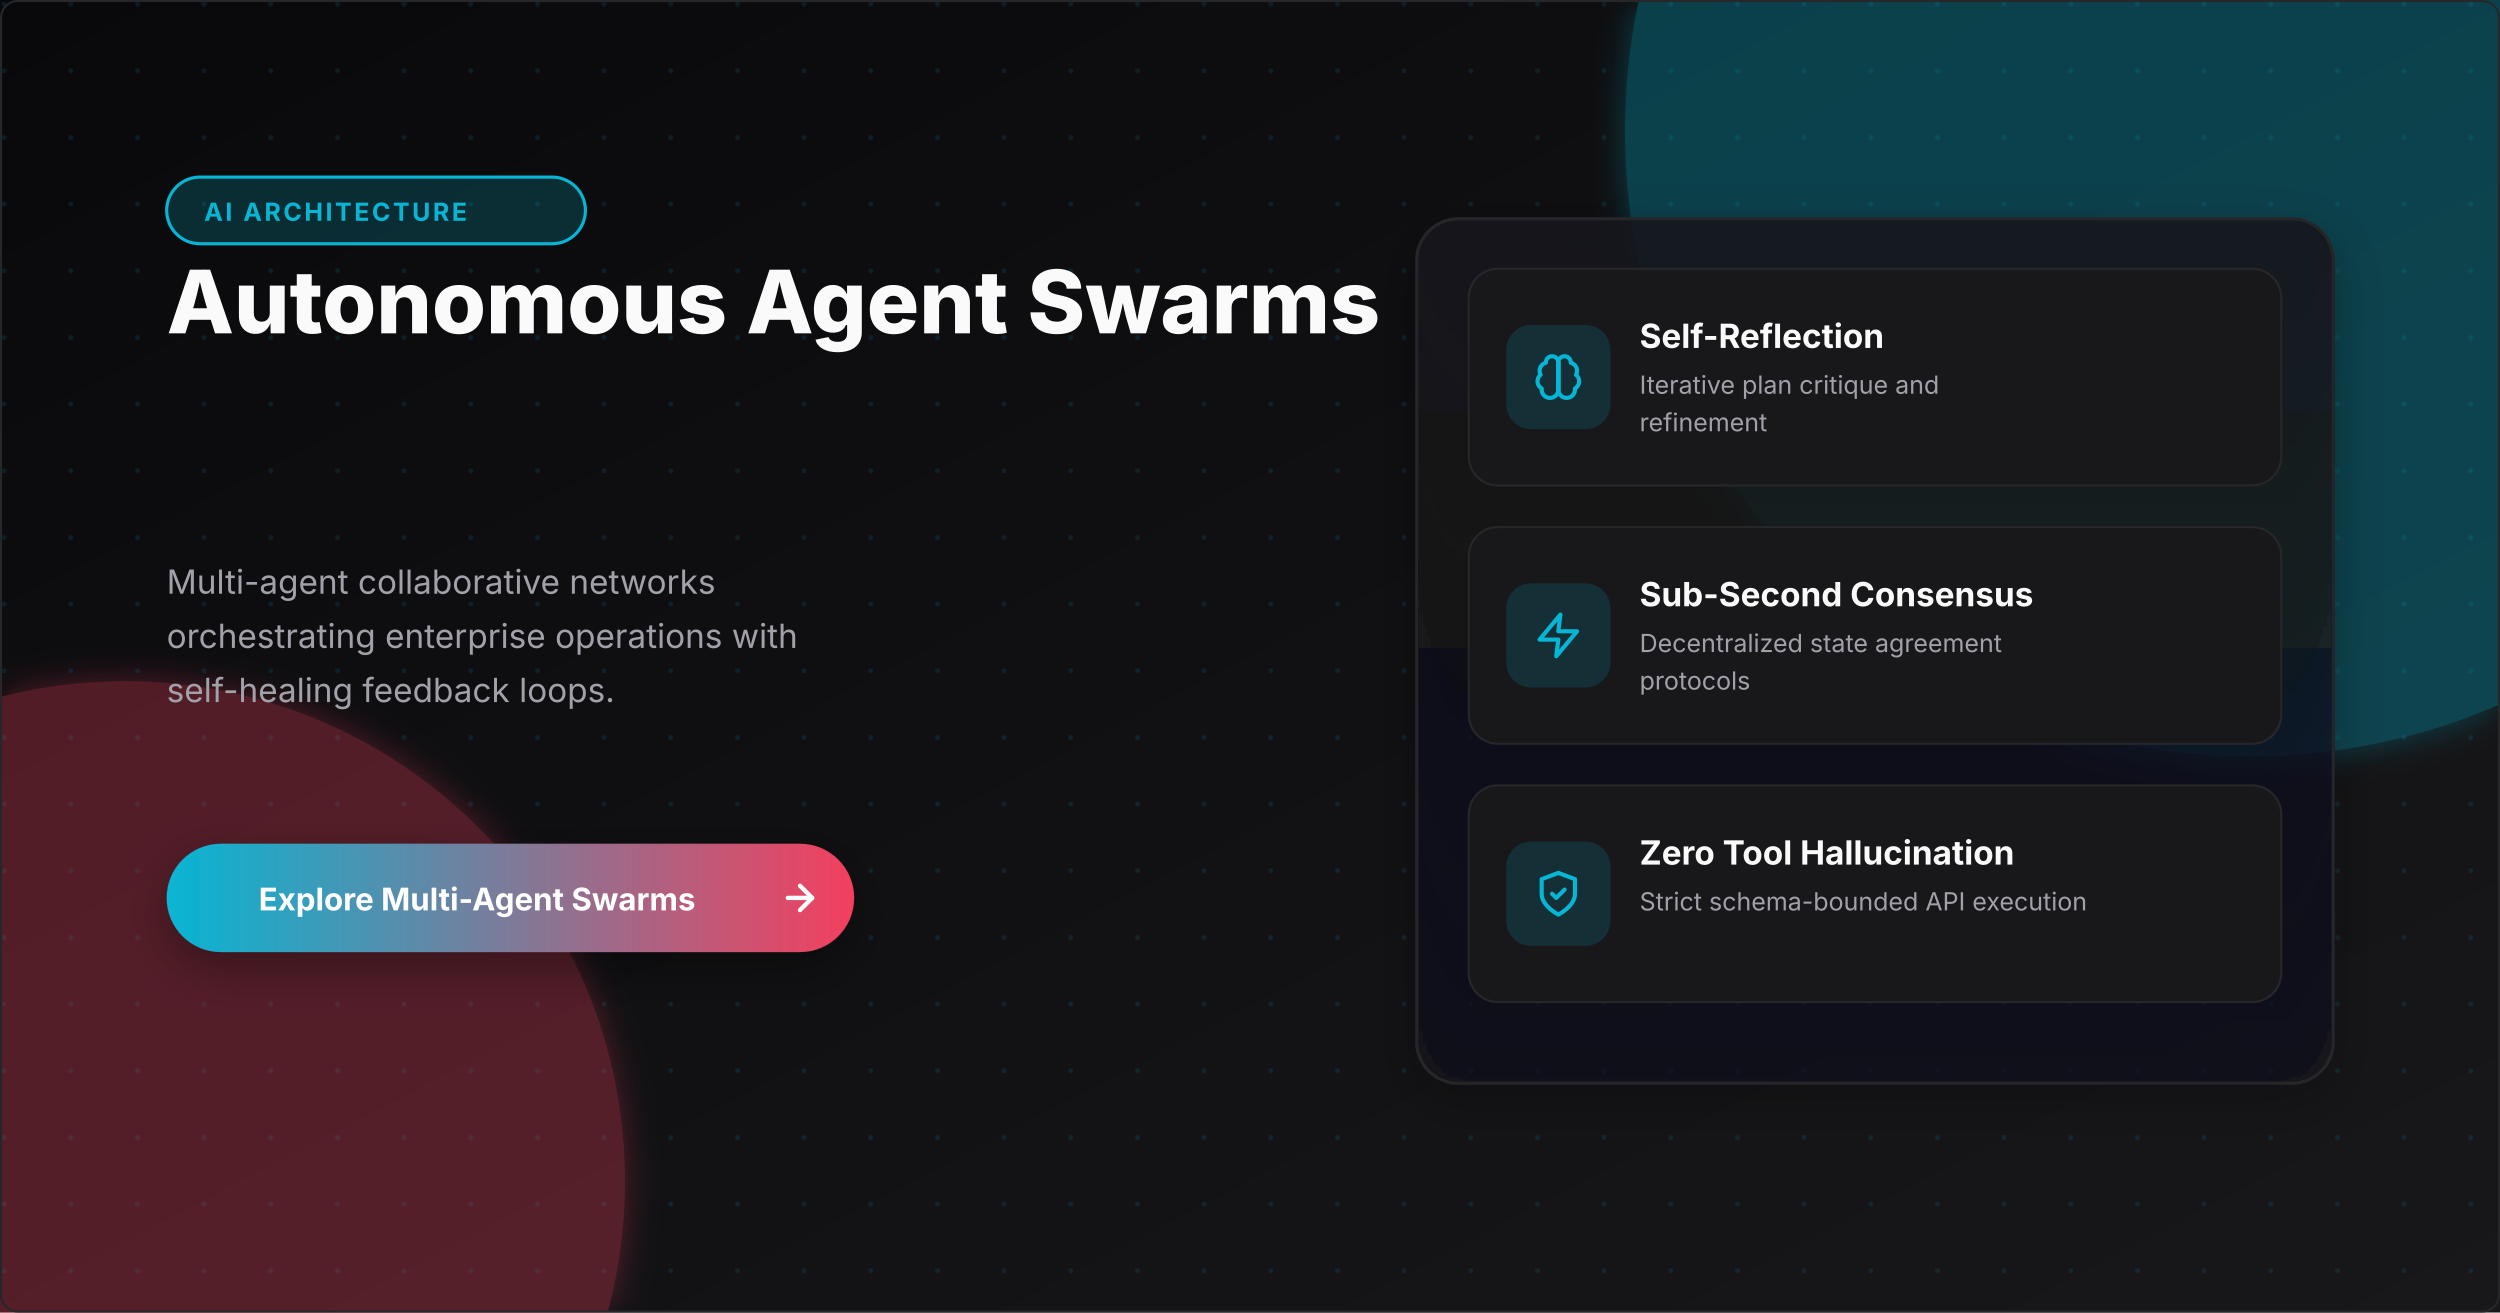
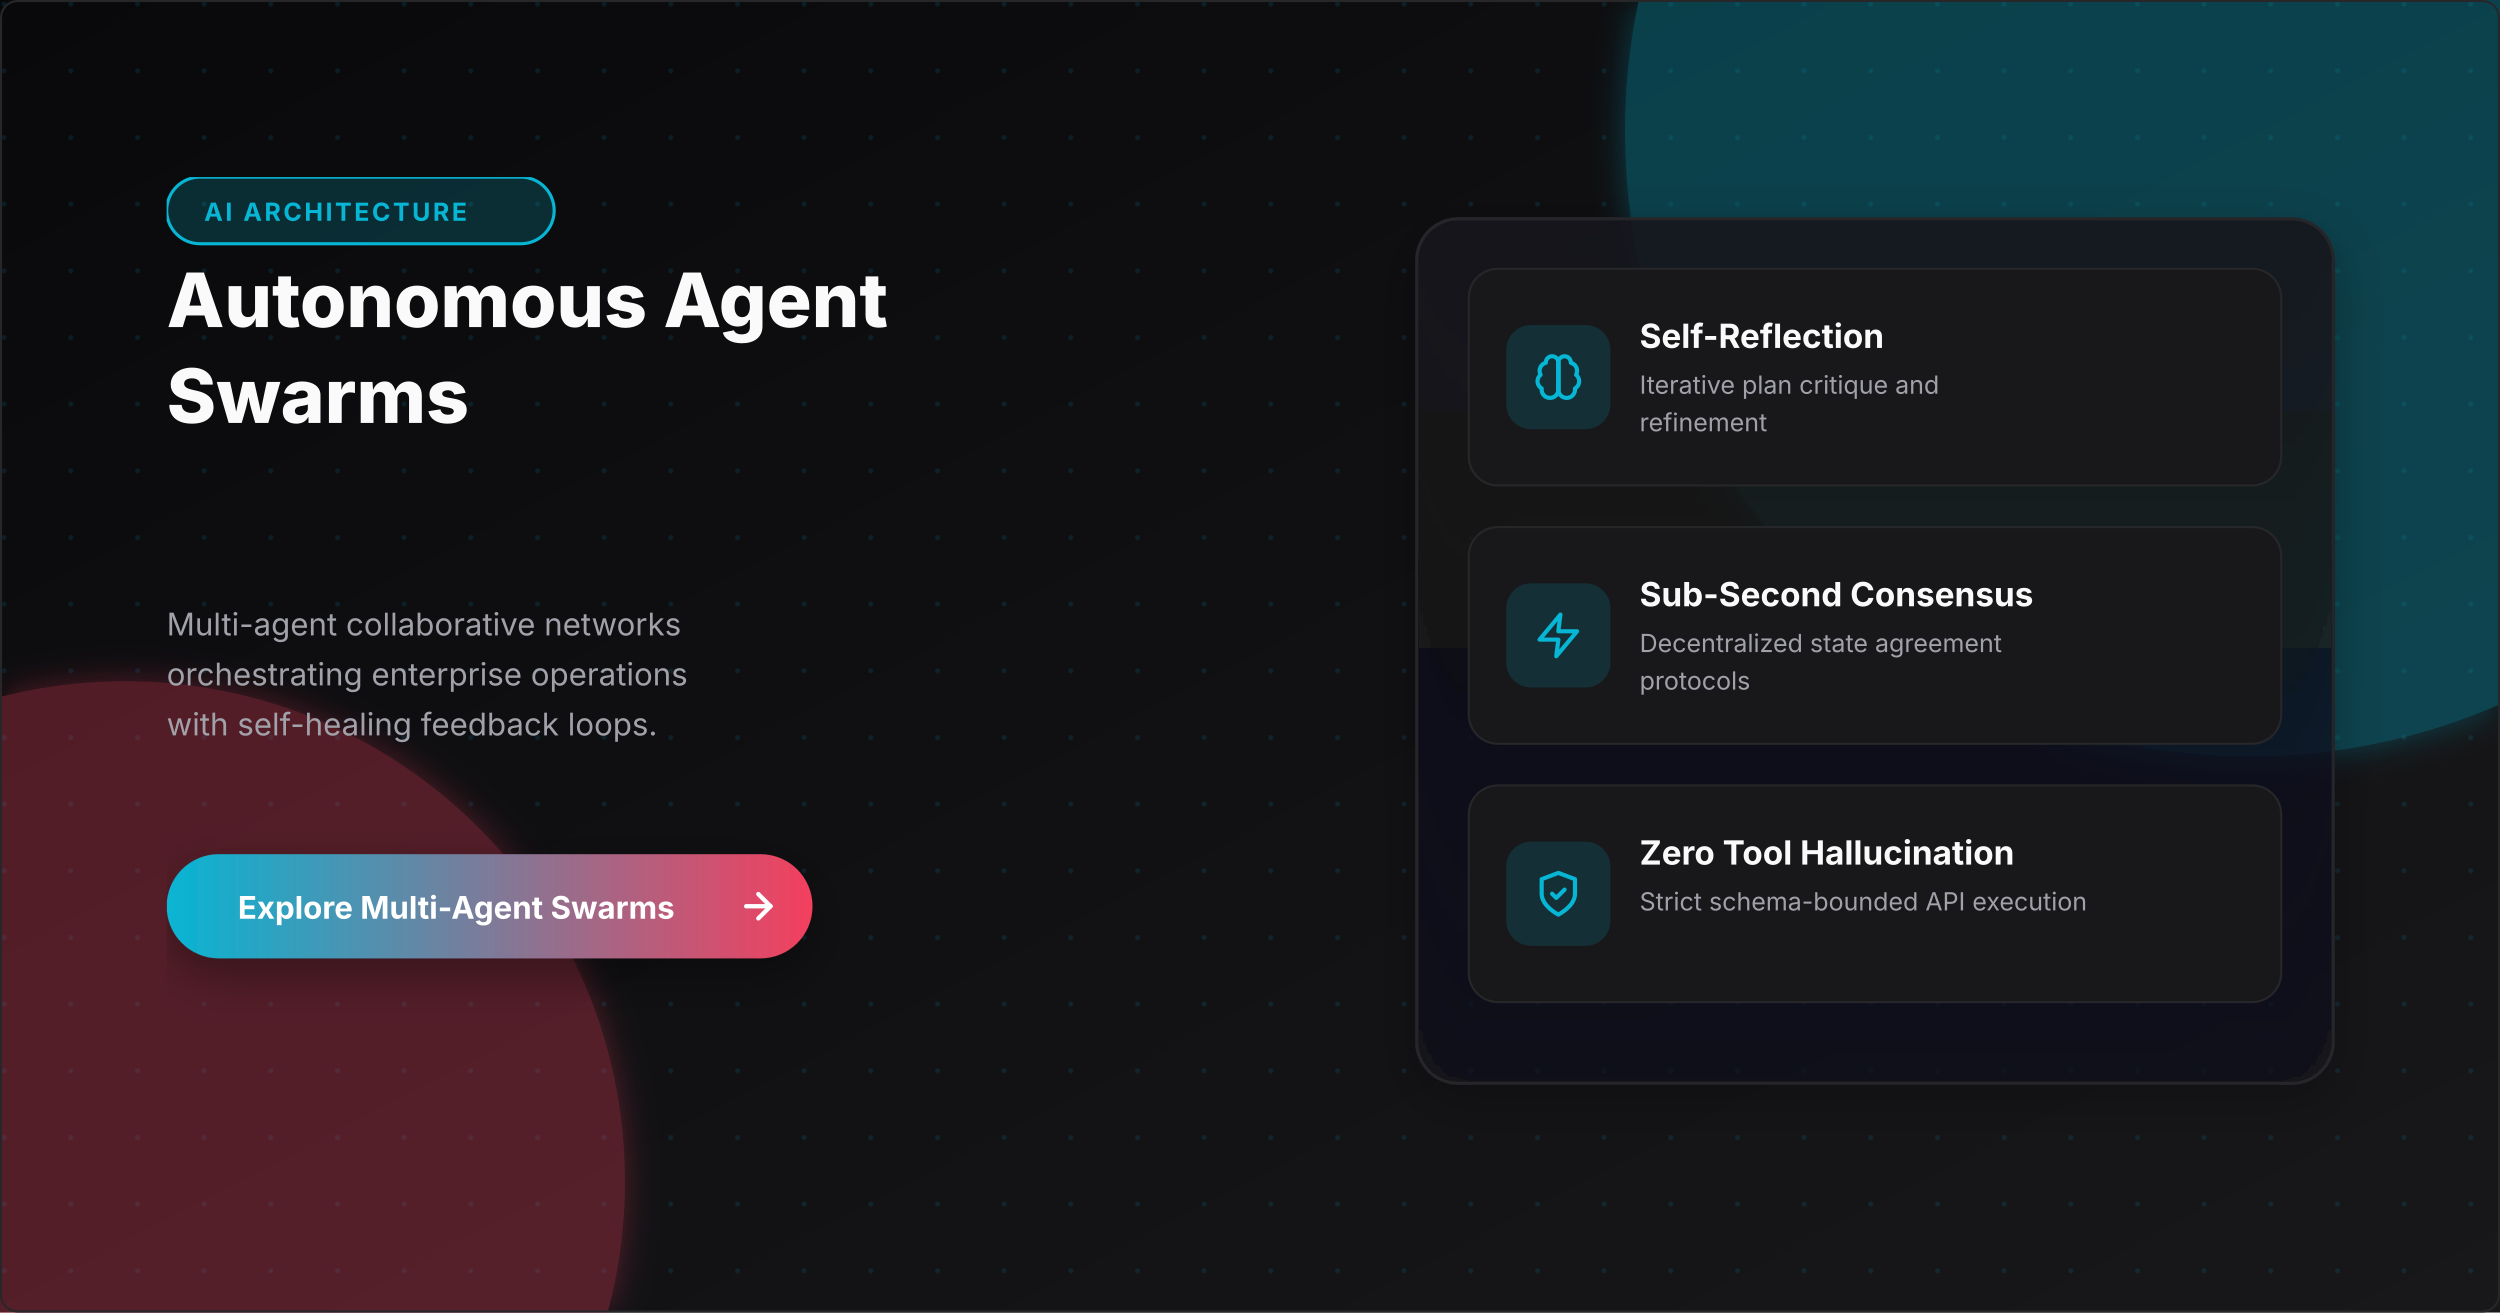
<svg xmlns="http://www.w3.org/2000/svg" viewBox="0 0 1200 630" width="1200" height="630" role="img" aria-label="Autonomous Agent Swarms">
  <defs>
    <linearGradient id="promo-design_001-bg-grad" x1="0%" y1="0%" x2="100%" y2="100%">
      <stop offset="0%" stop-color="#09090b" />
      <stop offset="100%" stop-color="#18181b" />
    </linearGradient>
    <linearGradient id="promo-design_001-primary-grad" x1="0%" y1="0%" x2="100%" y2="0%">
      <stop offset="0%" stop-color="#06b6d4" />
      <stop offset="100%" stop-color="#f43f5e" />
    </linearGradient>
    <linearGradient id="promo-design_001-card-grad" x1="0%" y1="0%" x2="0%" y2="100%">
      <stop offset="0%" stop-color="#18181b" stop-opacity="0.9" />
      <stop offset="100%" stop-color="#18181b" stop-opacity="0.6" />
    </linearGradient>
    <filter id="promo-design_001-shadow" x="-10%" y="-10%" width="130%" height="130%" filterUnits="userSpaceOnUse">
      <feDropShadow dx="0" dy="8" stdDeviation="12" flood-color="#000000" flood-opacity="0.35" />
    </filter>
    <filter id="promo-design_001-glow" x="-20%" y="-20%" width="140%" height="140%">
      <feGaussianBlur stdDeviation="8" result="blur" />
      <feComposite in="SourceGraphic" in2="blur" operator="over" />
    </filter>
    <pattern id="promo-design_001-dot-grid" x="0" y="0" width="32" height="32" patternUnits="userSpaceOnUse">
      <circle cx="2" cy="2" r="1.2" fill="#06b6d4" fill-opacity="0.12" />
    </pattern>
  </defs>
+   <defs>
+     <clipPath id="promo-design_001-left-clip">
+       <rect x="0" y="0" width="560" height="460" />
+     </clipPath>
+   </defs>
  <rect width="1200" height="630" fill="url(#promo-design_001-bg-grad)" />
  <rect width="1200" height="630" fill="url(#promo-design_001-dot-grid)" />
  <g opacity="0.3">
    <circle cx="1080" cy="63" r="300" fill="#06b6d4" filter="url(#promo-design_001-glow)" />
    <circle cx="60" cy="567" r="240" fill="#f43f5e" filter="url(#promo-design_001-glow)" />
  </g>
  <rect x="0.5" y="0.5" width="1199" height="629" rx="8" fill="none" stroke="#27272a" stroke-width="1" />
-   <g transform="translate(80, 85)">
-     <rect x="0" y="0" width="201" height="32" rx="16" fill="#06b6d4" fill-opacity="0.2" stroke="#06b6d4" stroke-width="1.5" />
+   <g transform="translate(80, 85)" clip-path="url(#promo-design_001-left-clip)">
+     <rect x="0" y="0" width="186" height="32" rx="16" fill="#06b6d4" fill-opacity="0.2" stroke="#06b6d4" stroke-width="1.5" />
    <text x="18" y="21" fill="#06b6d4" font-size="12" font-weight="700" font-family="Inter, sans-serif" letter-spacing="1.2">
      AI ARCHITECTURE
    </text>
-     <text x="0" y="75" fill="#fafafa" font-size="42" font-weight="800" text-anchor="start" font-family="Inter, system-ui, -apple-system, sans-serif" opacity="1">
-       <tspan x="0" dy="0">Autonomous Agent Swarms</tspan>
+     <text x="0" y="72" fill="#fafafa" font-size="36" font-weight="800" text-anchor="start" font-family="Inter, system-ui, -apple-system, sans-serif" opacity="1">
+       <tspan x="0" dy="0">Autonomous Agent</tspan>
+       <tspan x="0" dy="46">Swarms</tspan>
    </text>
-     <text x="0" y="200" fill="#a1a1aa" font-size="16" font-weight="400" text-anchor="start" font-family="Inter, system-ui, -apple-system, sans-serif" opacity="1">
+     <text x="0" y="220" fill="#a1a1aa" font-size="15" font-weight="400" text-anchor="start" font-family="Inter, system-ui, -apple-system, sans-serif" opacity="1">
      <tspan x="0" dy="0">Multi-agent collaborative networks</tspan>
-       <tspan x="0" dy="26">orchestrating enterprise operations with</tspan>
-       <tspan x="0" dy="26">self-healing feedback loops.</tspan>
+       <tspan x="0" dy="24">orchestrating enterprise operations</tspan>
+       <tspan x="0" dy="24">with self-healing feedback loops.</tspan>
    </text>
-     <g transform="translate(0, 320)" filter="url(#promo-design_001-shadow)">
-       <rect x="0" y="0" width="330" height="52" rx="26" fill="url(#promo-design_001-primary-grad)" />
-       <text x="149" y="32" fill="#ffffff" font-size="15" font-weight="700" text-anchor="middle" font-family="Inter, sans-serif">
+     <g transform="translate(0, 325)" filter="url(#promo-design_001-shadow)">
+       <rect x="0" y="0" width="310" height="50" rx="25" fill="url(#promo-design_001-primary-grad)" />
+       <text x="139" y="31" fill="#ffffff" font-size="15" font-weight="700" text-anchor="middle" font-family="Inter, sans-serif">
        Explore Multi-Agent Swarms
      </text>
-       <g transform="translate(294, 16)" fill="none" stroke="#ffffff" stroke-width="2.5" stroke-linecap="round" stroke-linejoin="round">
+       <g transform="translate(274, 15)" fill="none" stroke="#ffffff" stroke-width="2.5" stroke-linecap="round" stroke-linejoin="round">
        <svg width="20" height="20" viewBox="0 0 24 24">
          <line x1="5" x2="19" y1="12" y2="12" />
          <polyline points="12 5 19 12 12 19" />
        </svg>
      </g>
    </g>
  </g>
  <g transform="translate(680, 105)">
    <rect x="0" y="0" width="440" height="415" rx="20" fill="url(#promo-design_001-card-grad)" stroke="#27272a" stroke-width="1.5" filter="url(#promo-design_001-shadow)" />
    <g transform="translate(25, 24)">
      <rect x="0" y="0" width="390" height="104" rx="14" fill="#18181b" stroke="#27272a" stroke-width="1" />
      <rect x="18" y="27" width="50" height="50" rx="12" fill="#06b6d4" fill-opacity="0.15" />
      <g transform="translate(31, 40)" fill="none" stroke="#06b6d4" stroke-width="2" stroke-linecap="round" stroke-linejoin="round">
        <svg width="24" height="24" viewBox="0 0 24 24">
          <path d="M12 5a3 3 0 1 0-5.997.125 4 4 0 0 0-2.526 5.77 4 4 0 0 0 .556 6.588A4 4 0 1 0 12 18Z" />
          <path d="M12 5a3 3 0 1 1 5.997.125 4 4 0 0 1 2.526 5.77 4 4 0 0 1-.556 6.588A4 4 0 1 1 12 18Z" />
          <path d="M12 5v14" />
        </svg>
      </g>
      <text x="82" y="38" fill="#fafafa" font-size="16" font-weight="700" font-family="Inter, sans-serif">
            Self-Reflection
          </text>
      <text x="82" y="60" fill="#a1a1aa" font-size="12" font-weight="normal" text-anchor="start" font-family="Inter, system-ui, -apple-system, sans-serif" opacity="1">
        <tspan x="82" dy="0">Iterative plan critique and</tspan>
        <tspan x="82" dy="18">refinement</tspan>
      </text>
    </g>
    <g transform="translate(25, 148)">
      <rect x="0" y="0" width="390" height="104" rx="14" fill="#18181b" stroke="#27272a" stroke-width="1" />
      <rect x="18" y="27" width="50" height="50" rx="12" fill="#06b6d4" fill-opacity="0.15" />
      <g transform="translate(31, 40)" fill="none" stroke="#06b6d4" stroke-width="2" stroke-linecap="round" stroke-linejoin="round">
        <svg width="24" height="24" viewBox="0 0 24 24">
          <polygon points="13 2 3 14 12 14 11 22 21 10 12 10 13 2" />
        </svg>
      </g>
      <text x="82" y="38" fill="#fafafa" font-size="16" font-weight="700" font-family="Inter, sans-serif">
            Sub-Second Consensus
          </text>
      <text x="82" y="60" fill="#a1a1aa" font-size="12" font-weight="normal" text-anchor="start" font-family="Inter, system-ui, -apple-system, sans-serif" opacity="1">
        <tspan x="82" dy="0">Decentralized state agreement</tspan>
        <tspan x="82" dy="18">protocols</tspan>
      </text>
    </g>
    <g transform="translate(25, 272)">
      <rect x="0" y="0" width="390" height="104" rx="14" fill="#18181b" stroke="#27272a" stroke-width="1" />
      <rect x="18" y="27" width="50" height="50" rx="12" fill="#06b6d4" fill-opacity="0.15" />
      <g transform="translate(31, 40)" fill="none" stroke="#06b6d4" stroke-width="2" stroke-linecap="round" stroke-linejoin="round">
        <svg width="24" height="24" viewBox="0 0 24 24">
          <path d="M12 22s8-4 8-10V5l-8-3-8 3v7c0 6 8 10 8 10" />
          <path d="m9 12 2 2 4-4" />
        </svg>
      </g>
      <text x="82" y="38" fill="#fafafa" font-size="16" font-weight="700" font-family="Inter, sans-serif">
            Zero Tool Hallucination
          </text>
      <text x="82" y="60" fill="#a1a1aa" font-size="12" font-weight="normal" text-anchor="start" font-family="Inter, system-ui, -apple-system, sans-serif" opacity="1">
        <tspan x="82" dy="0">Strict schema-bounded API execution</tspan>
      </text>
    </g>
  </g>
</svg>
